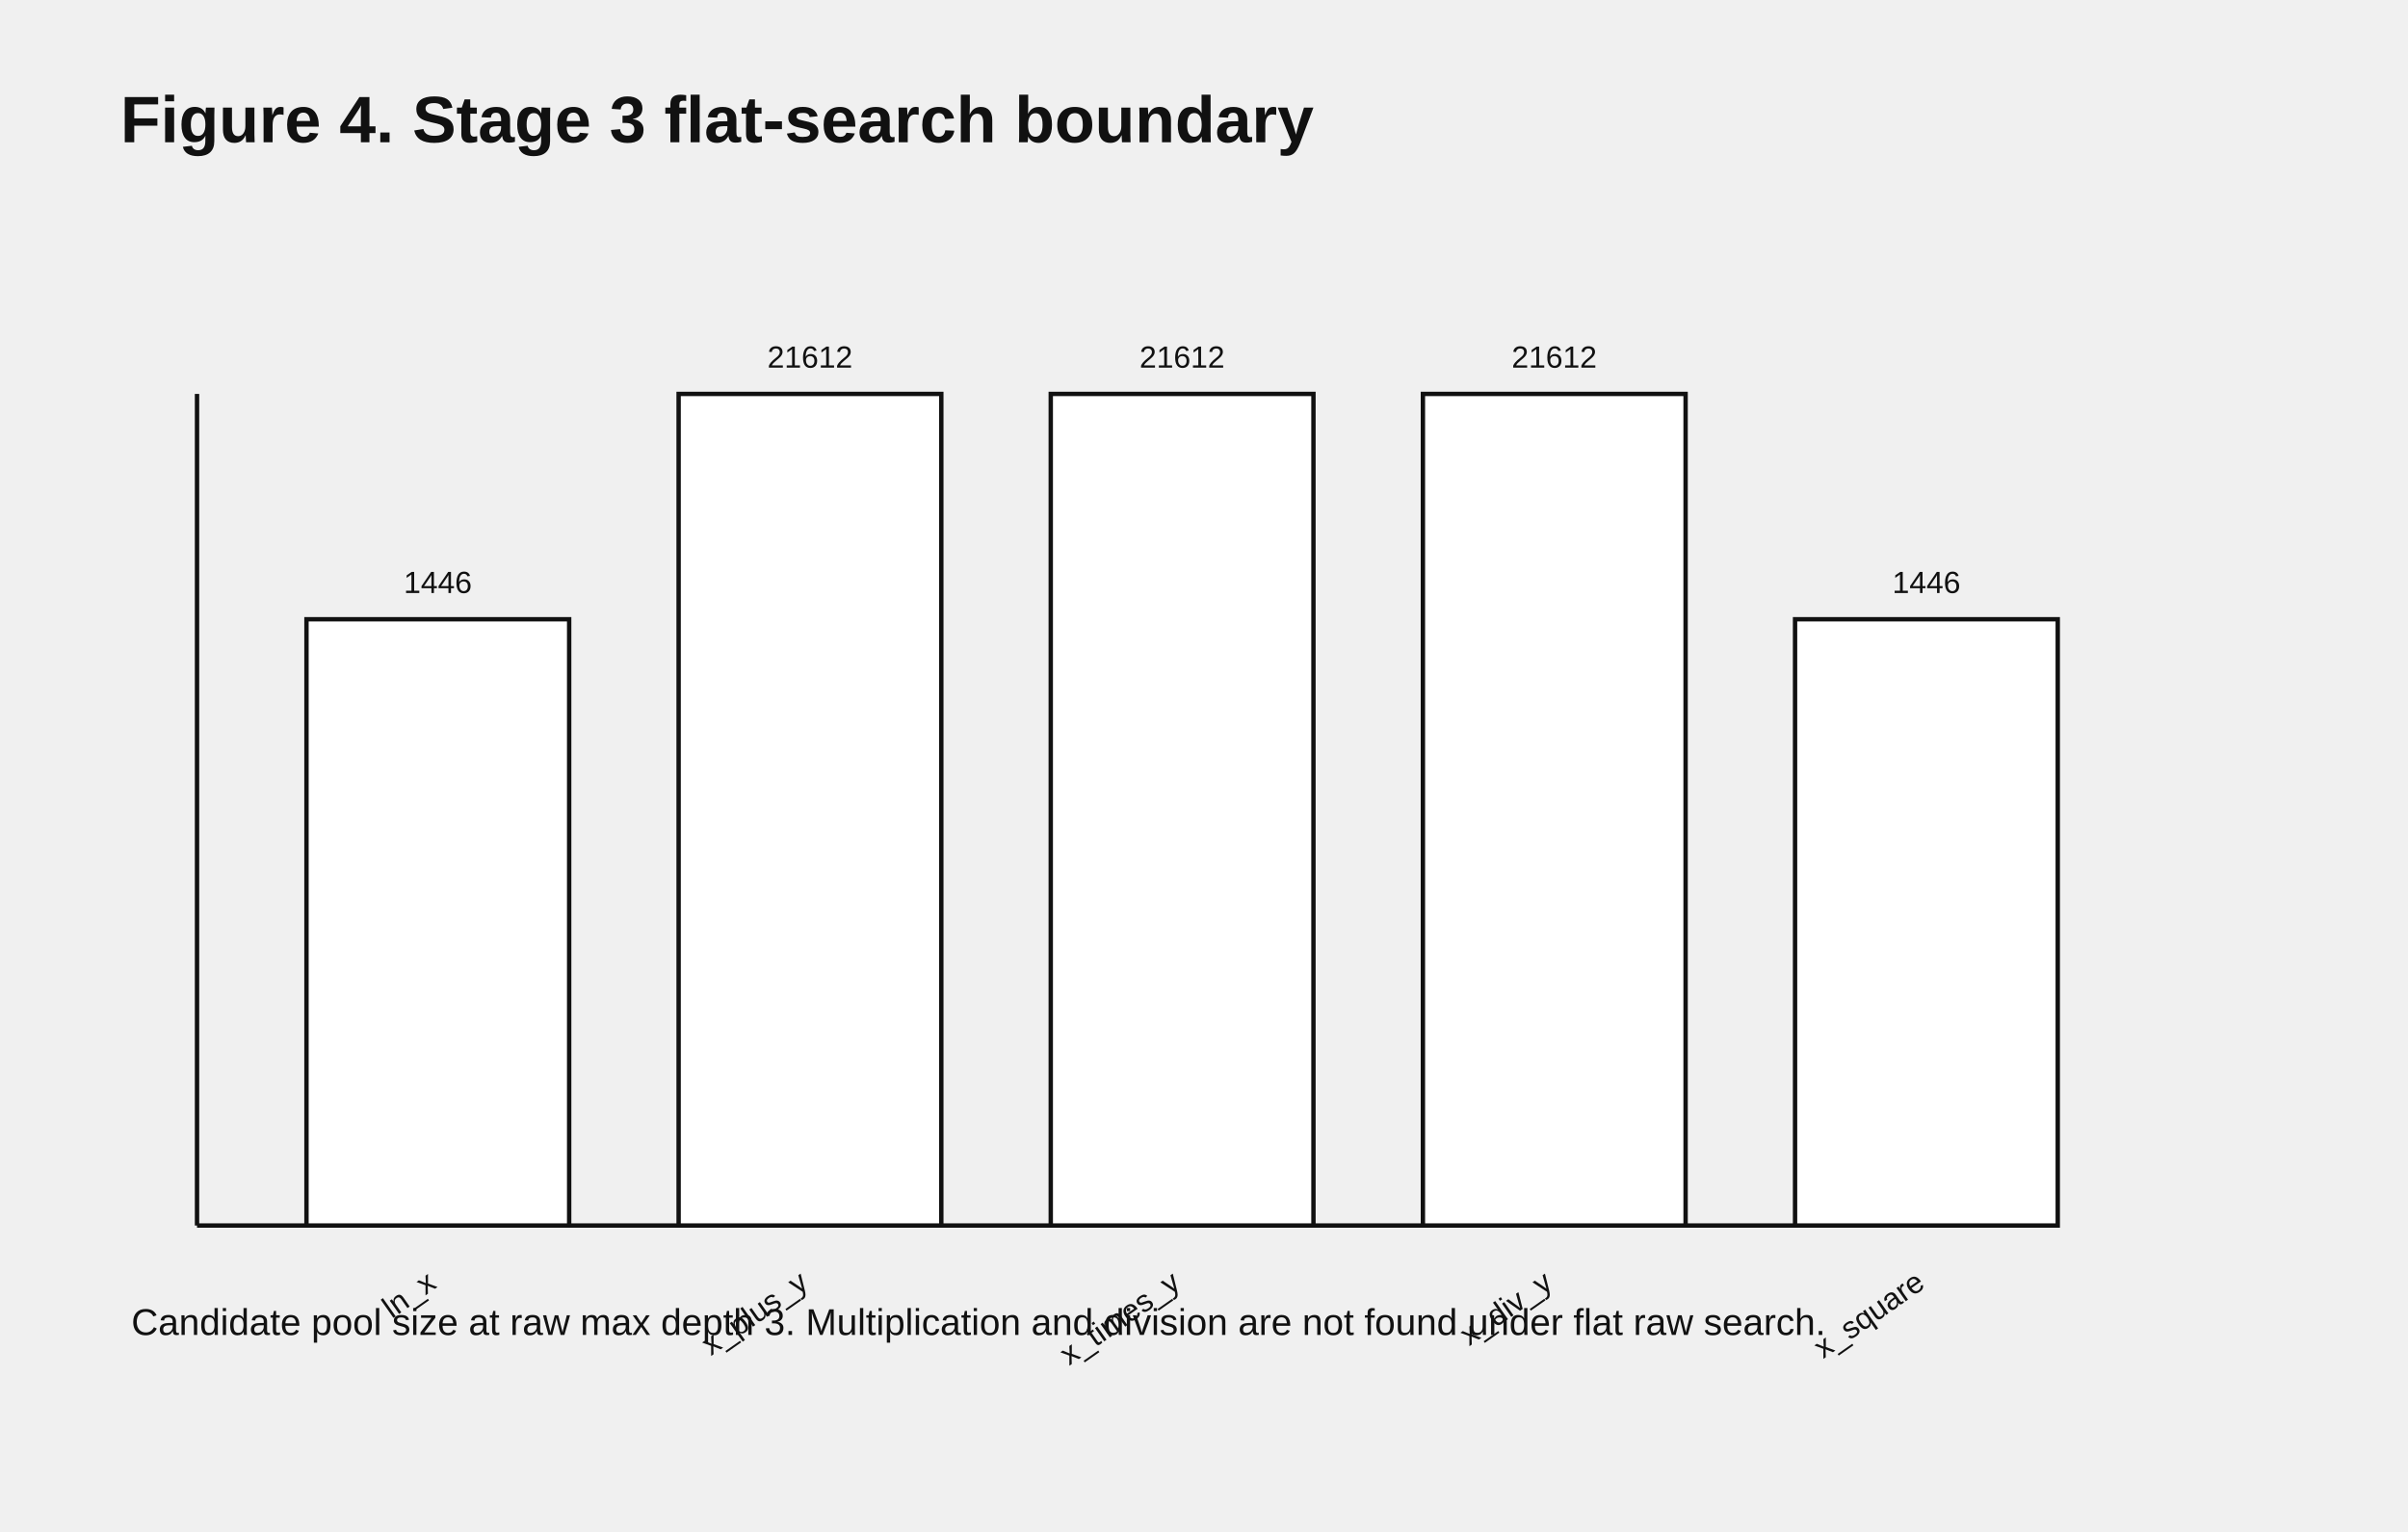
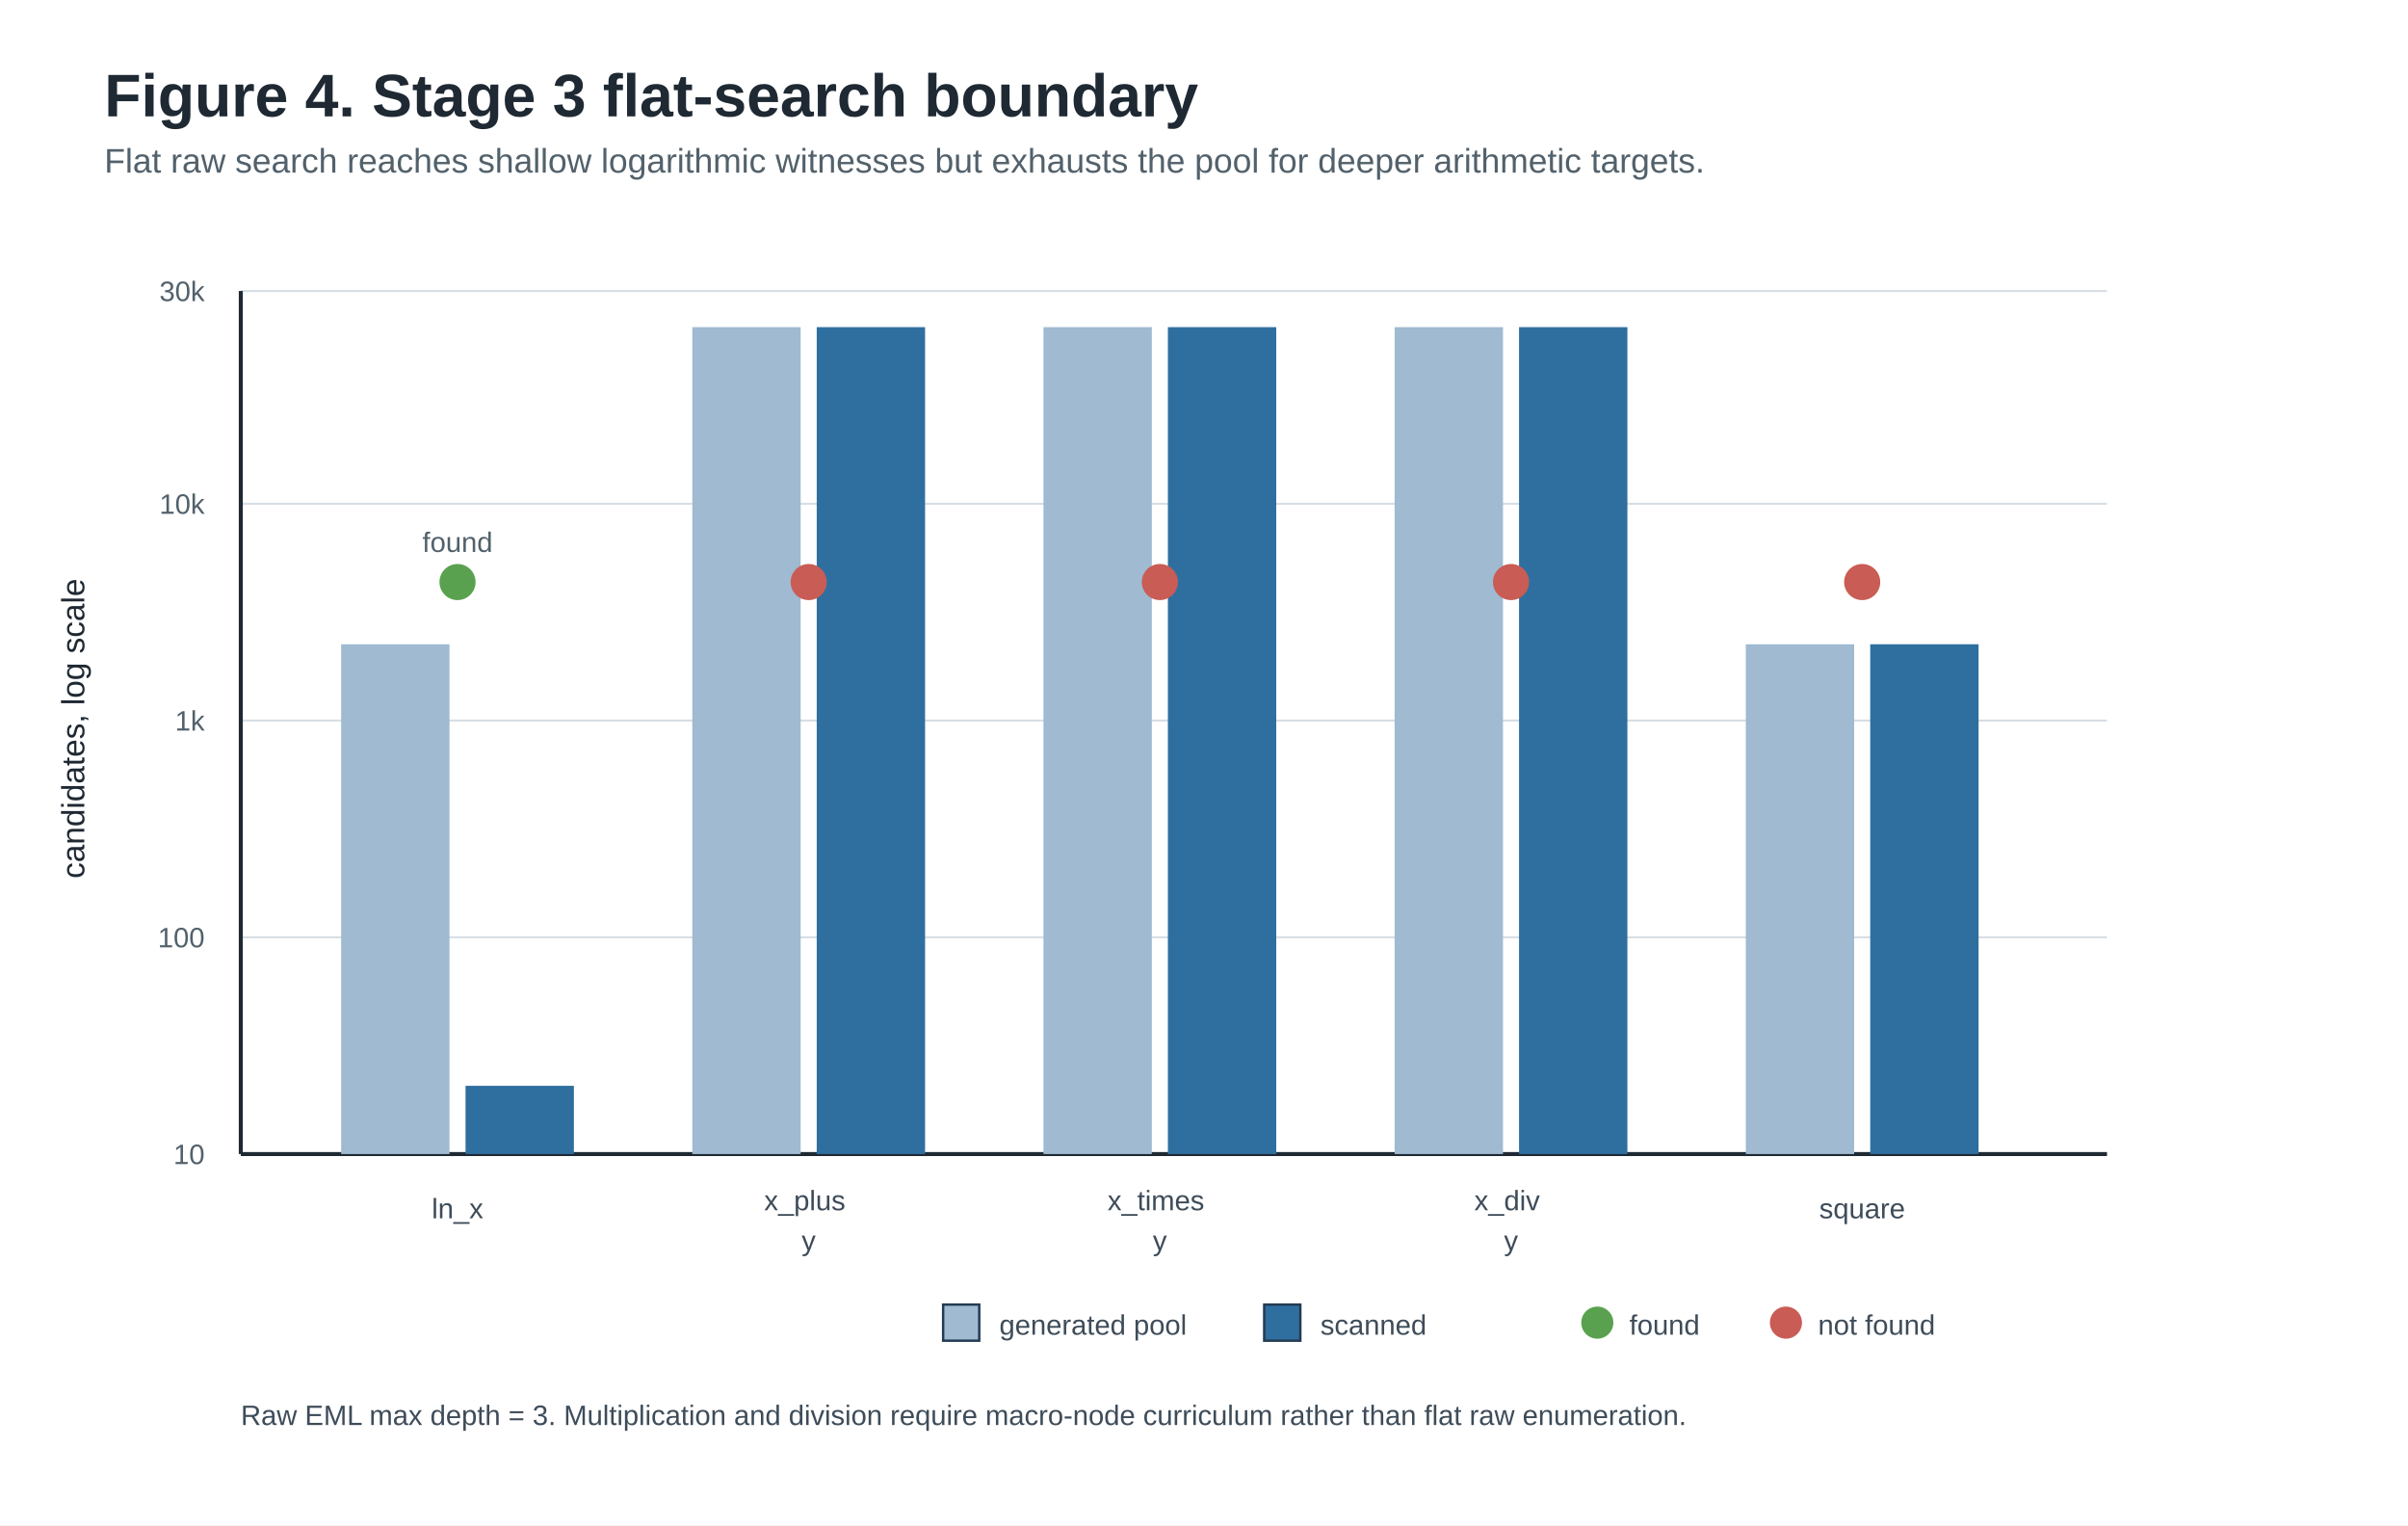
- <svg xmlns="http://www.w3.org/2000/svg" width="1100" height="700" viewBox="0 0 1100 700">
-   <style>
- text { font-family: Arial, Helvetica, sans-serif; font-size: 22px; fill: #111; }
- .title { font-size: 30px; font-weight: 700; }
- .small { font-size: 17px; }
- .tiny { font-size: 14px; }
- .box { fill: #fff; stroke: #111; stroke-width: 2; }
- .arrow { stroke: #111; stroke-width: 2.5; fill: none; marker-end: url(#arrow); }
- .bar { fill: #fff; stroke: #111; stroke-width: 2; }
- .axis { stroke: #111; stroke-width: 2; }
- </style>
+ <svg xmlns="http://www.w3.org/2000/svg" width="1200" height="760" viewBox="0 0 1200 760" role="img" aria-labelledby="title desc">
  <defs>
-     <marker id="arrow" markerWidth="10" markerHeight="10" refX="9" refY="3" orient="auto" markerUnits="strokeWidth">
-       <path d="M0,0 L0,6 L9,3 z" fill="#111" />
-     </marker>
+     <style>
+       text { font-family: Arial, Helvetica, sans-serif; fill: #1f2933; }
+       .title { font-size: 30px; font-weight: 700; }
+       .subtitle { font-size: 17px; fill: #52616b; }
+       .axis { stroke: #1f2933; stroke-width: 2; }
+       .grid { stroke: #d7dee5; stroke-width: 1; }
+       .pool { fill: #9fbad1; }
+       .scanned { fill: #2f6f9f; }
+       .found { fill: #59a14f; }
+       .notfound { fill: #c95c54; }
+       .label { font-size: 16px; }
+       .small { font-size: 14px; fill: #3e4c59; }
+       .tick { font-size: 14px; fill: #52616b; }
+       .legend-box { stroke: #243b53; stroke-width: 1.2; }
+     </style>
  </defs>
-   <text x="55" y="65" class="title">Figure 4. Stage 3 flat-search boundary</text>
-   <line class="axis" x1="90" y1="560" x2="940" y2="560" />
-   <line class="axis" x1="90" y1="560" x2="90" y2="180" />
-   <rect class="bar" x="140" y="282.965" width="120" height="277.035" />
-   <text x="200.0" y="270.965" text-anchor="middle" class="tiny">1446</text>
-   <text x="200.0" y="588" text-anchor="end" transform="rotate(-35 200.0,588)" class="tiny">ln_x</text>
-   <rect class="bar" x="310" y="180.0" width="120" height="380.0" />
-   <text x="370.0" y="168.0" text-anchor="middle" class="tiny">21612</text>
-   <text x="370.0" y="588" text-anchor="end" transform="rotate(-35 370.0,588)" class="tiny">x_plus_y</text>
-   <rect class="bar" x="480" y="180.0" width="120" height="380.0" />
-   <text x="540.0" y="168.0" text-anchor="middle" class="tiny">21612</text>
-   <text x="540.0" y="588" text-anchor="end" transform="rotate(-35 540.0,588)" class="tiny">x_times_y</text>
-   <rect class="bar" x="650" y="180.0" width="120" height="380.0" />
-   <text x="710.0" y="168.0" text-anchor="middle" class="tiny">21612</text>
-   <text x="710.0" y="588" text-anchor="end" transform="rotate(-35 710.0,588)" class="tiny">x_div_y</text>
-   <rect class="bar" x="820" y="282.965" width="120" height="277.035" />
-   <text x="880.0" y="270.965" text-anchor="middle" class="tiny">1446</text>
-   <text x="880.0" y="588" text-anchor="end" transform="rotate(-35 880.0,588)" class="tiny">x_square</text>
-   <text x="60" y="610" class="small">Candidate pool size at raw max depth 3. Multiplication and division are not found under flat raw search.</text>
+   <rect x="0" y="0" width="1200" height="760" fill="#ffffff" />
+   <text x="52" y="58" class="title">Figure 4. Stage 3 flat-search boundary</text>
+   <text x="52" y="86" class="subtitle">Flat raw search reaches shallow logarithmic witnesses but exhausts the pool for deeper arithmetic targets.</text>
+   <g transform="translate(120 145)">
+     <line class="grid" x1="0" y1="430" x2="930" y2="430" />
+     <line class="grid" x1="0" y1="322" x2="930" y2="322" />
+     <line class="grid" x1="0" y1="214" x2="930" y2="214" />
+     <line class="grid" x1="0" y1="106" x2="930" y2="106" />
+     <line class="grid" x1="0" y1="0" x2="930" y2="0" />
+     <line class="axis" x1="0" y1="430" x2="930" y2="430" />
+     <line class="axis" x1="0" y1="430" x2="0" y2="0" />
+     <text class="tick" x="-18" y="435" text-anchor="end">10</text>
+     <text class="tick" x="-18" y="327" text-anchor="end">100</text>
+     <text class="tick" x="-18" y="219" text-anchor="end">1k</text>
+     <text class="tick" x="-18" y="111" text-anchor="end">10k</text>
+     <text class="tick" x="-18" y="5" text-anchor="end">30k</text>
+     <text class="label" x="-78" y="218" text-anchor="middle" transform="rotate(-90 -78,218)">candidates, log scale</text>
+     <g transform="translate(50 0)">
+       <rect class="pool" x="0" y="176" width="54" height="254" />
+       <rect class="scanned" x="62" y="396" width="54" height="34" />
+       <circle class="found" cx="58" cy="145" r="9" />
+       <text class="small" x="58" y="462" text-anchor="middle">ln_x</text>
+       <text class="tick" x="58" y="130" text-anchor="middle">found</text>
+     </g>
+     <g transform="translate(225 0)">
+       <rect class="pool" x="0" y="18" width="54" height="412" />
+       <rect class="scanned" x="62" y="18" width="54" height="412" />
+       <circle class="notfound" cx="58" cy="145" r="9" />
+       <text class="small" x="58" y="458" text-anchor="middle">
+         <tspan x="58" dy="0">x_plus</tspan>
+         <tspan x="58" dy="20">y</tspan>
+       </text>
+     </g>
+     <g transform="translate(400 0)">
+       <rect class="pool" x="0" y="18" width="54" height="412" />
+       <rect class="scanned" x="62" y="18" width="54" height="412" />
+       <circle class="notfound" cx="58" cy="145" r="9" />
+       <text class="small" x="58" y="458" text-anchor="middle">
+         <tspan x="58" dy="0">x_times</tspan>
+         <tspan x="58" dy="20">y</tspan>
+       </text>
+     </g>
+     <g transform="translate(575 0)">
+       <rect class="pool" x="0" y="18" width="54" height="412" />
+       <rect class="scanned" x="62" y="18" width="54" height="412" />
+       <circle class="notfound" cx="58" cy="145" r="9" />
+       <text class="small" x="58" y="458" text-anchor="middle">
+         <tspan x="58" dy="0">x_div</tspan>
+         <tspan x="58" dy="20">y</tspan>
+       </text>
+     </g>
+     <g transform="translate(750 0)">
+       <rect class="pool" x="0" y="176" width="54" height="254" />
+       <rect class="scanned" x="62" y="176" width="54" height="254" />
+       <circle class="notfound" cx="58" cy="145" r="9" />
+       <text class="small" x="58" y="462" text-anchor="middle">square</text>
+     </g>
+     <g transform="translate(350 505)">
+       <rect class="legend-box pool" x="0" y="0" width="18" height="18" />
+       <text class="small" x="28" y="15">generated pool</text>
+       <rect class="legend-box scanned" x="160" y="0" width="18" height="18" />
+       <text class="small" x="188" y="15">scanned</text>
+       <circle class="found" cx="326" cy="9" r="8" />
+       <text class="small" x="342" y="15">found</text>
+       <circle class="notfound" cx="420" cy="9" r="8" />
+       <text class="small" x="436" y="15">not found</text>
+     </g>
+   </g>
+   <text class="small" x="120" y="710">Raw EML max depth = 3. Multiplication and division require macro-node curriculum rather than flat raw enumeration.</text>
</svg>
